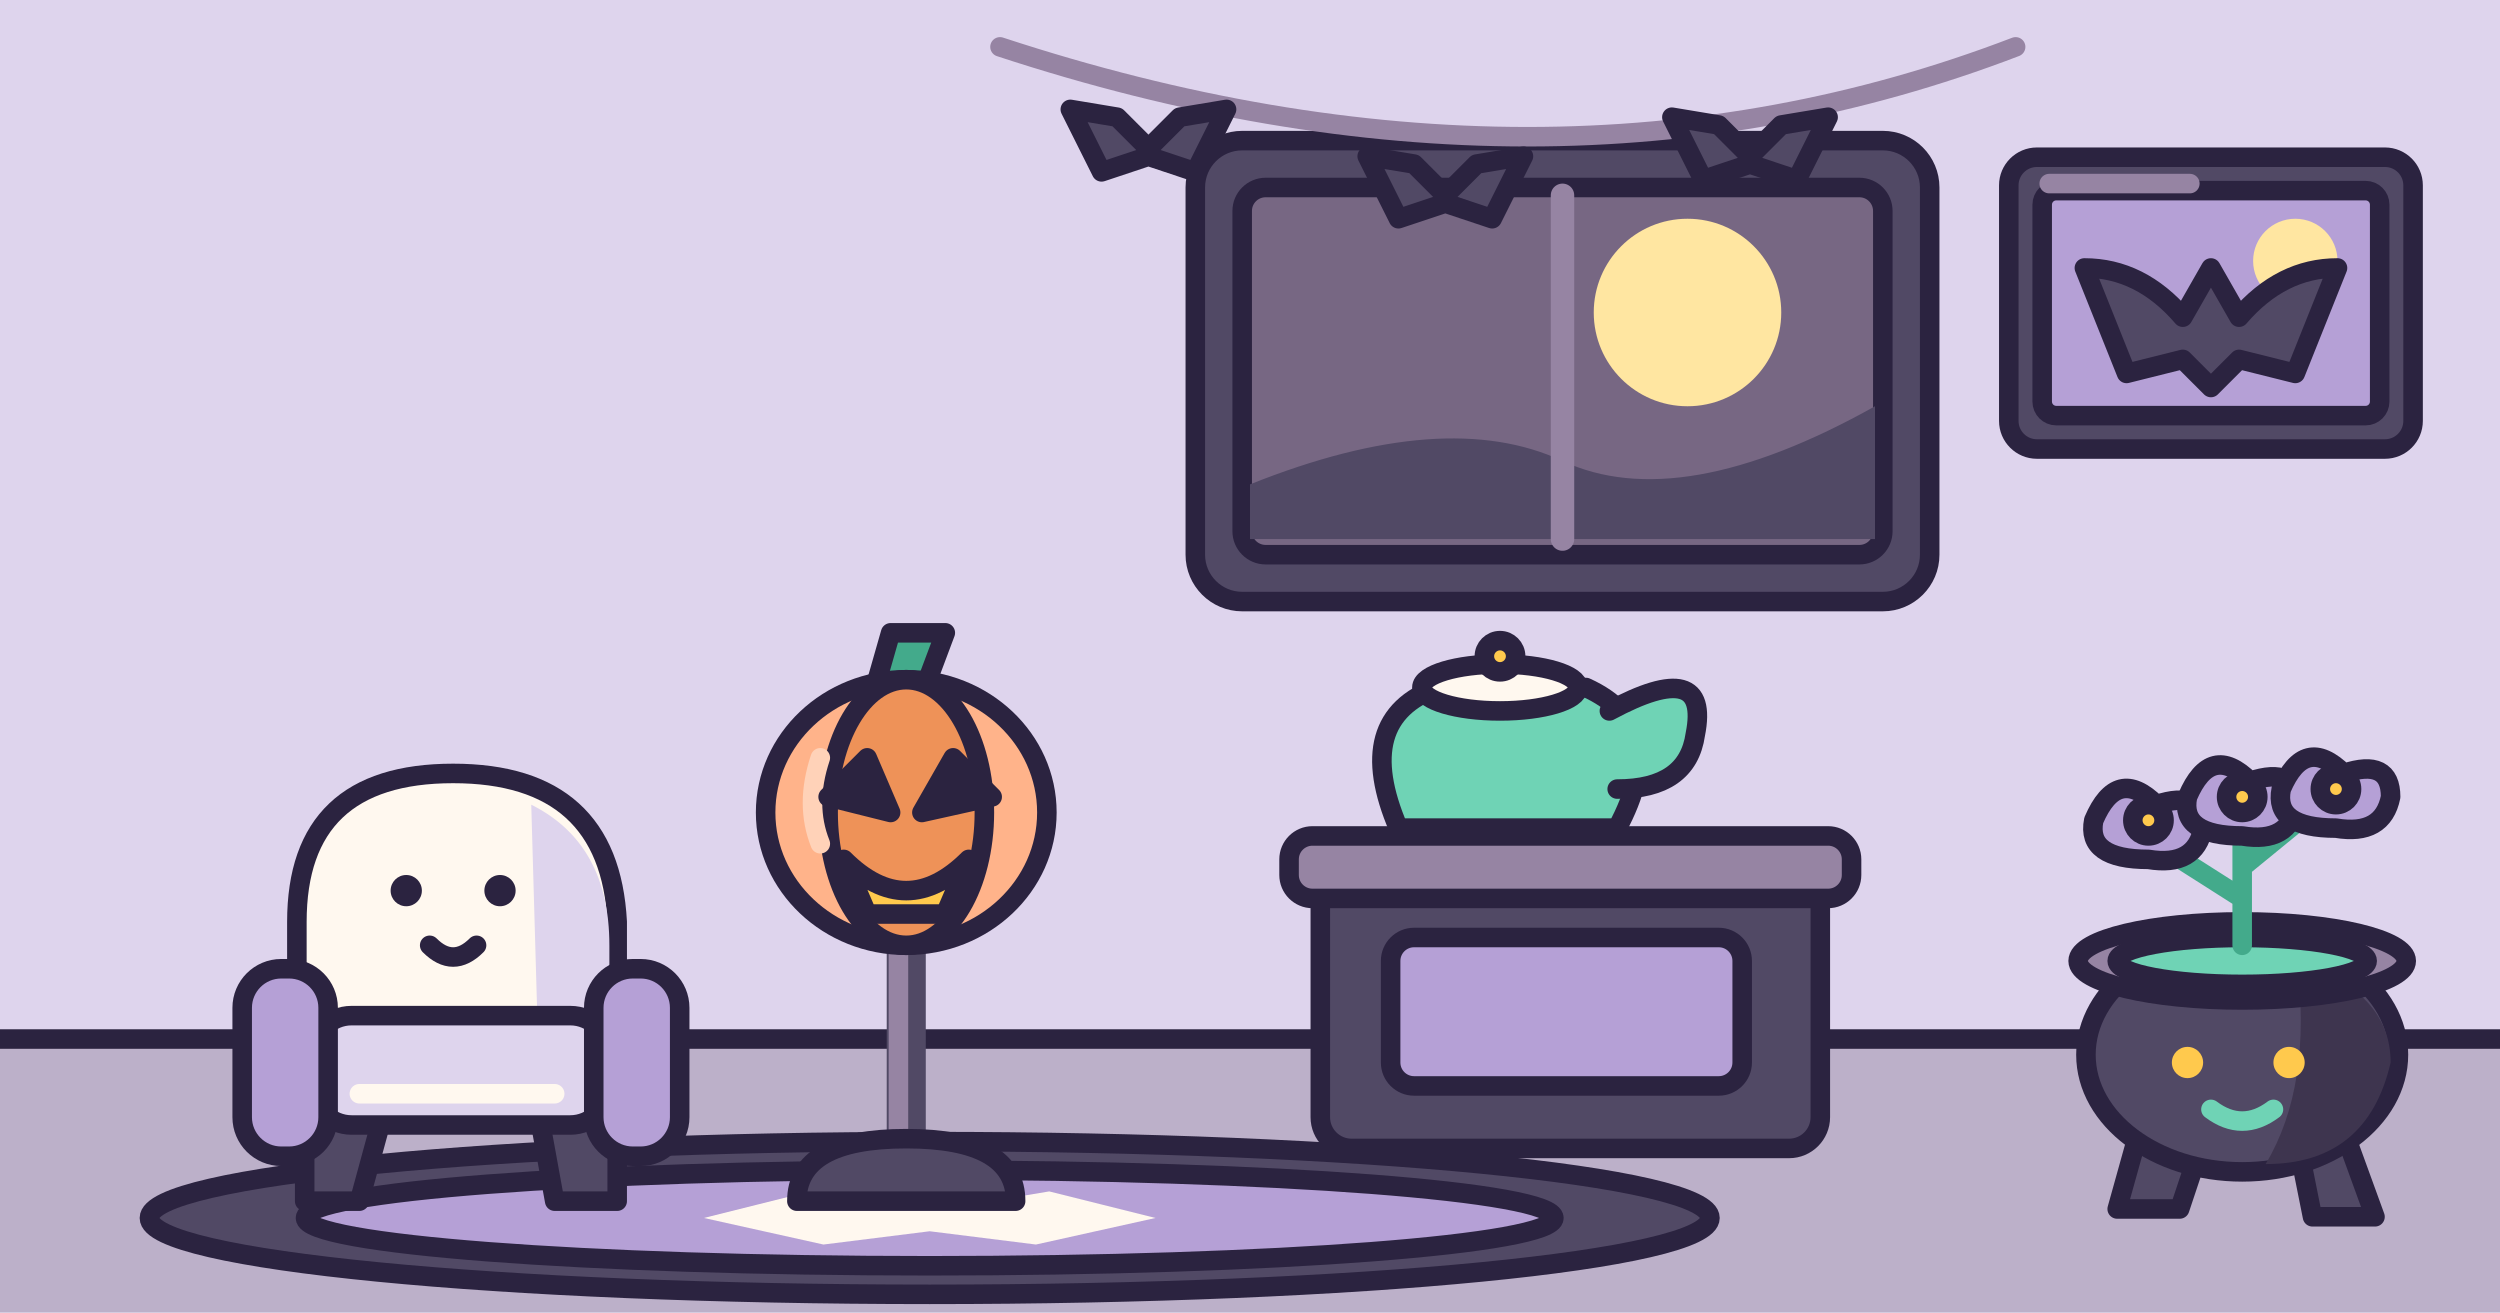
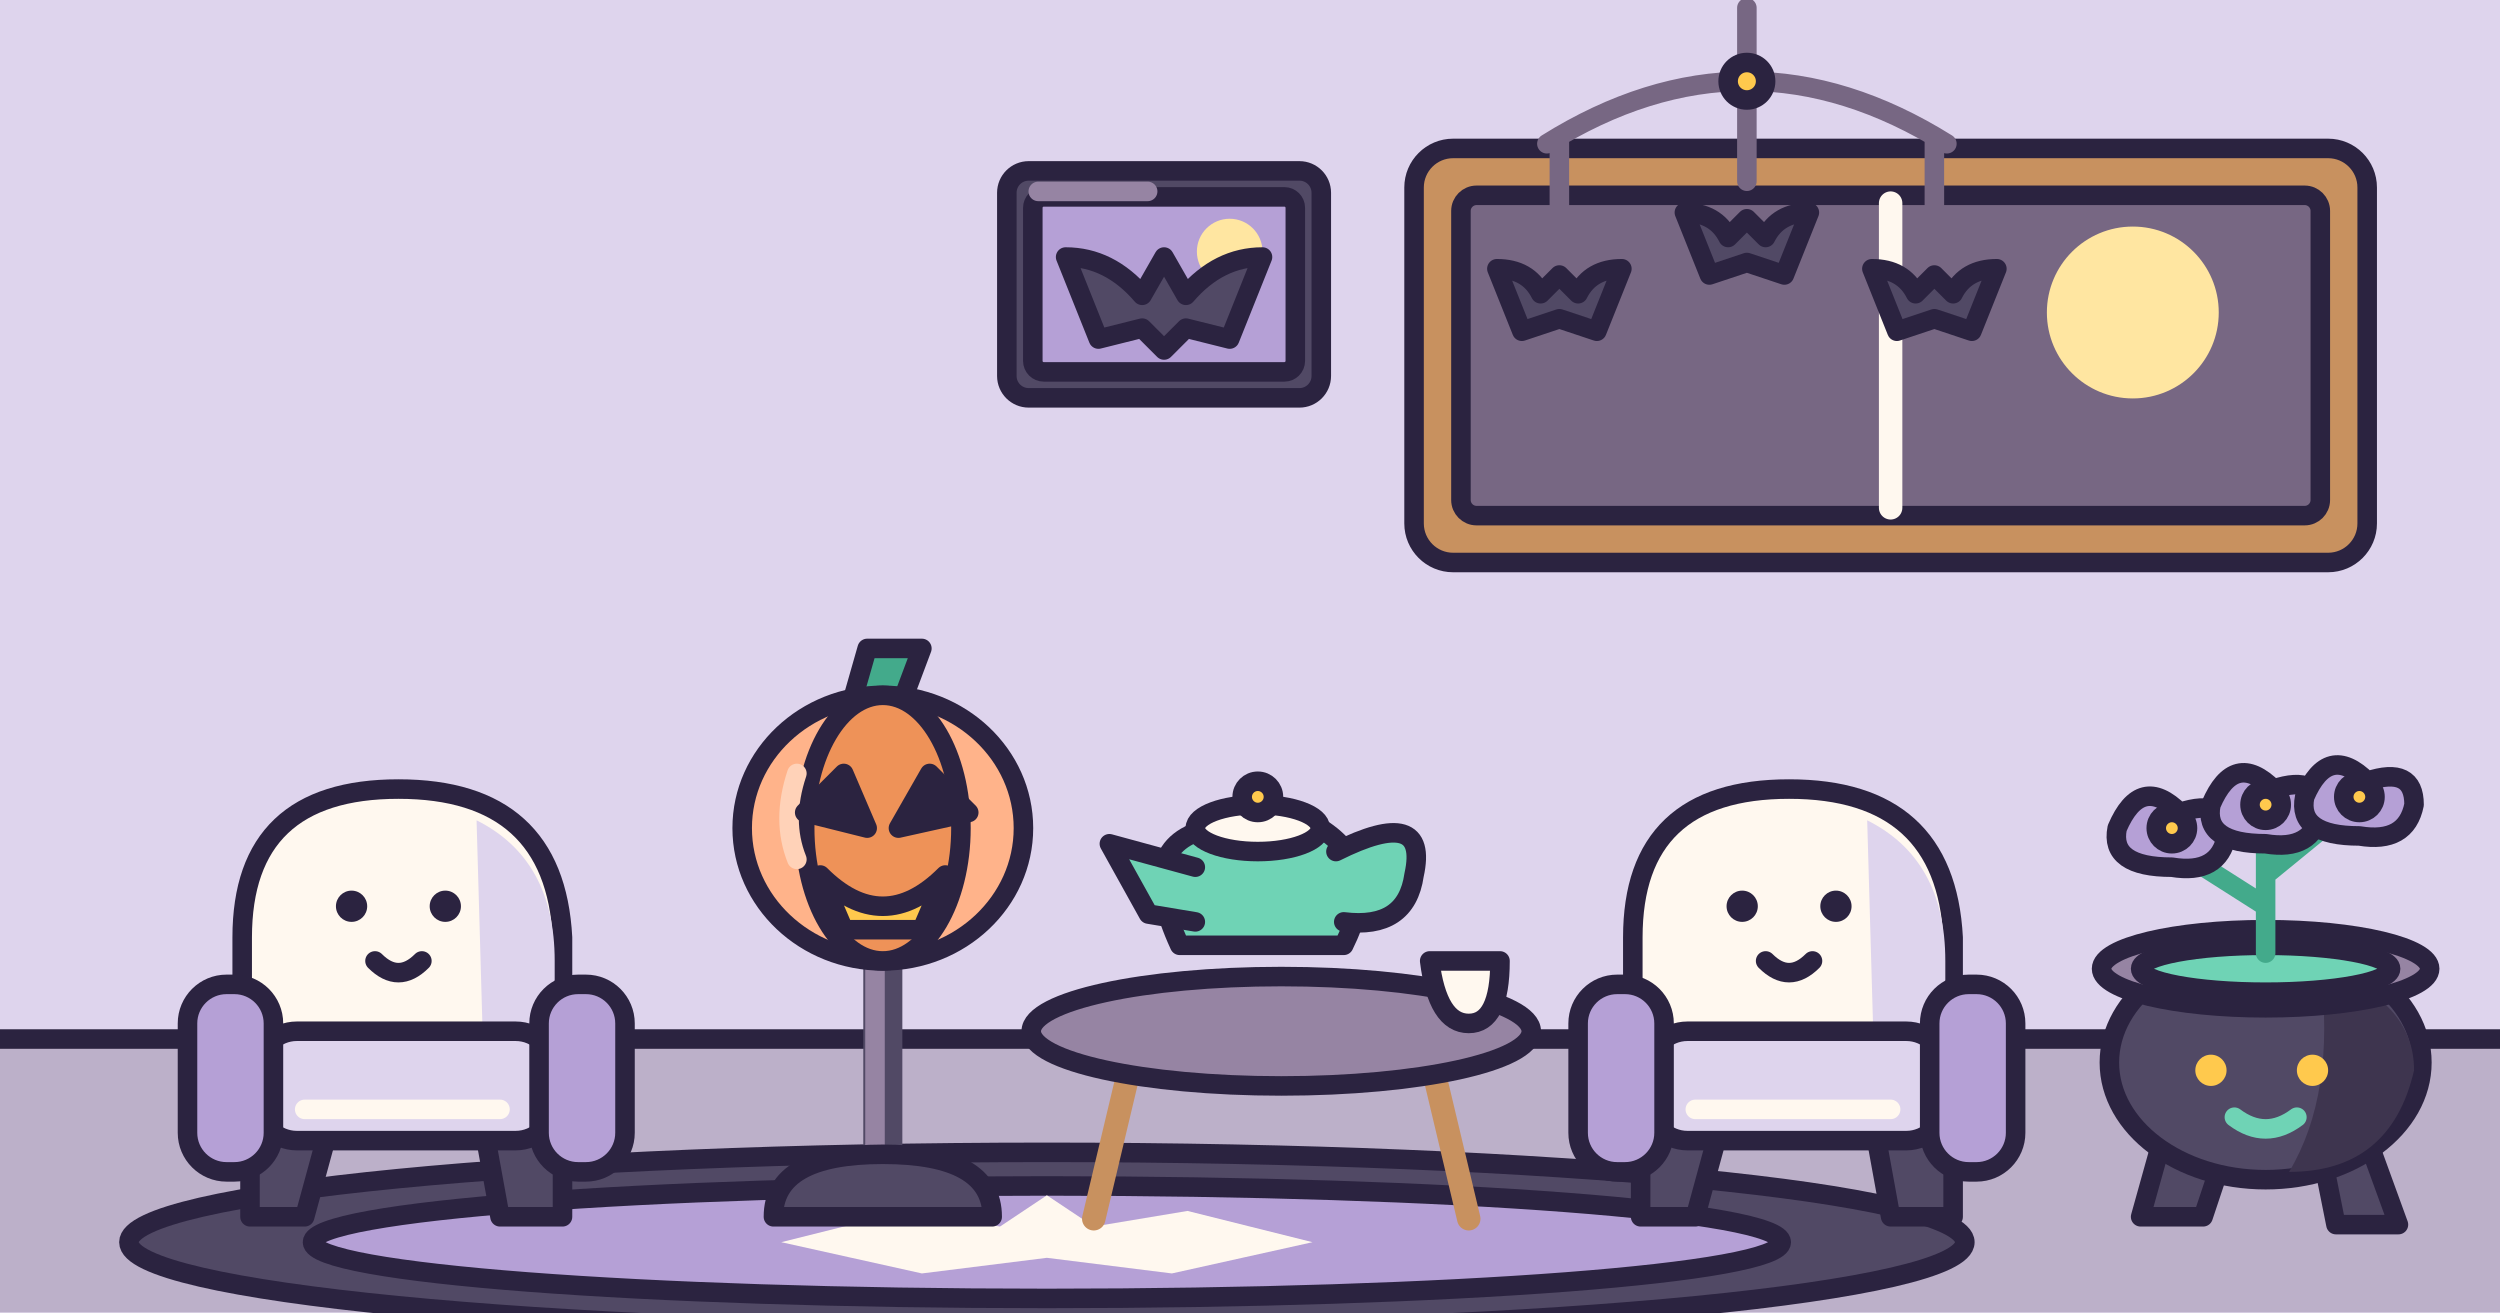
<svg xmlns="http://www.w3.org/2000/svg" width="320" height="168" viewBox="0 0 320 168">
  <g stroke="#2b2340" stroke-width="2.5" stroke-linecap="round" stroke-linejoin="round">
    <path d="M0 0h320v168H0Z" fill="#ded4ed" stroke="none" vector-effect="non-scaling-stroke" />
    <path d="M0 133h320v35H0Z" fill="#bcb0c9" stroke="none" vector-effect="non-scaling-stroke" />
    <path d="M0 133h320" fill="none" stroke="#2b2340" stroke-width="2.5" vector-effect="non-scaling-stroke" />
-     <rect x="153" y="18" width="94" height="59" rx="6" fill="#514965" vector-effect="non-scaling-stroke" />
-     <rect x="159" y="24" width="82" height="47" rx="3" fill="#776783" vector-effect="non-scaling-stroke" />
-     <circle cx="216" cy="40" r="12" fill="#ffe6a1" stroke="none" vector-effect="non-scaling-stroke" />
-     <path d="M160 62q25-10 40-3t40-7v17h-80Z" fill="#514965" stroke="none" vector-effect="non-scaling-stroke" />
-     <path d="M200 25v44" fill="none" stroke="#9684a3" stroke-width="3" vector-effect="non-scaling-stroke" />
-     <g transform="translate(17 144) scale(1.7)">
-       <ellipse cx="60" cy="7" rx="58.75" ry="5.75" fill="#514965" vector-effect="non-scaling-stroke" />
-       <ellipse cx="60" cy="7" rx="47" ry="3.6" fill="#b5a0d6" vector-effect="non-scaling-stroke" />
-       <path d="M43 7 51 5 57 6l3-2 3 2 6-1 8 2-9 2-8-1-8 1Z" fill="#fff8ef" stroke="none" vector-effect="non-scaling-stroke" />
+     <rect x="181" y="19" width="122" height="53" rx="5" fill="#c8915f" vector-effect="non-scaling-stroke" />
+     <rect x="187" y="25" width="110" height="41" rx="2" fill="#776783" vector-effect="non-scaling-stroke" />
+     <path d="M242 26v39" fill="none" stroke="#fff8ef" stroke-width="3" vector-effect="non-scaling-stroke" />
+     <circle cx="273" cy="40" r="11" fill="#ffe6a1" stroke="none" vector-effect="non-scaling-stroke" />
+     <g transform="translate(14 145) scale(2)">
+       <g stroke="#2b2340" stroke-width="2.5" stroke-linecap="round" stroke-linejoin="round">
+         <ellipse cx="60" cy="7" rx="58.75" ry="5.75" fill="#514965" vector-effect="non-scaling-stroke" />
+         <ellipse cx="60" cy="7" rx="47" ry="3.6" fill="#b5a0d6" vector-effect="non-scaling-stroke" />
+         <path d="M43 7 51 5 57 6l3-2 3 2 6-1 8 2-9 2-8-1-8 1Z" fill="#fff8ef" stroke="none" vector-effect="non-scaling-stroke" />
+       </g>
    </g>
-     <g transform="translate(27 95) scale(1)">
-       <path d="M12 48v10.75h7l3-11m20 0 2 11h8V48" fill="#514965" vector-effect="non-scaling-stroke" />
-       <path d="M11 44V23Q11 4 31 4t21 19v21Z" fill="#fff8ef" vector-effect="non-scaling-stroke" />
-       <path d="M41 8q10 5 10 18v17H42Z" fill="#ded4ed" stroke="none" vector-effect="non-scaling-stroke" />
-       <circle cx="25" cy="19" r="2" fill="#2b2340" stroke="none" vector-effect="non-scaling-stroke" />
-       <circle cx="37" cy="19" r="2" fill="#2b2340" stroke="none" vector-effect="non-scaling-stroke" />
-       <path d="M28 26q3 3 6 0" fill="none" stroke="#2b2340" stroke-width="2.5" vector-effect="non-scaling-stroke" />
-       <rect x="13" y="35" width="38" height="14" rx="5" fill="#ded4ed" vector-effect="non-scaling-stroke" />
-       <rect x="4" y="29" width="11" height="24" rx="5" fill="#b5a0d6" vector-effect="non-scaling-stroke" />
-       <rect x="49" y="29" width="11" height="24" rx="5" fill="#b5a0d6" vector-effect="non-scaling-stroke" />
-       <path d="M19 45h25" fill="none" stroke="#fff8ef" stroke-width="2.5" vector-effect="non-scaling-stroke" />
+     <g transform="translate(20 97) scale(1)">
+       <g stroke="#2b2340" stroke-width="2.5" stroke-linecap="round" stroke-linejoin="round">
+         <path d="M12 48v10.75h7l3-11m20 0 2 11h8V48" fill="#514965" vector-effect="non-scaling-stroke" />
+         <path d="M11 44V23Q11 4 31 4t21 19v21Z" fill="#fff8ef" vector-effect="non-scaling-stroke" />
+         <path d="M41 8q10 5 10 18v17H42Z" fill="#ded4ed" stroke="none" vector-effect="non-scaling-stroke" />
+         <circle cx="25" cy="19" r="2" fill="#2b2340" stroke="none" vector-effect="non-scaling-stroke" />
+         <circle cx="37" cy="19" r="2" fill="#2b2340" stroke="none" vector-effect="non-scaling-stroke" />
+         <path d="M28 26q3 3 6 0" fill="none" stroke="#2b2340" stroke-width="2.5" vector-effect="non-scaling-stroke" />
+         <rect x="13" y="35" width="38" height="14" rx="5" fill="#ded4ed" vector-effect="non-scaling-stroke" />
+         <rect x="4" y="29" width="11" height="24" rx="5" fill="#b5a0d6" vector-effect="non-scaling-stroke" />
+         <rect x="49" y="29" width="11" height="24" rx="5" fill="#b5a0d6" vector-effect="non-scaling-stroke" />
+         <path d="M19 45h25" fill="none" stroke="#fff8ef" stroke-width="2.5" vector-effect="non-scaling-stroke" />
+       </g>
    </g>
-     <g transform="translate(94 75) scale(1)">
-       <path d="M22 42v30" fill="none" stroke="#514965" stroke-width="5" vector-effect="non-scaling-stroke" />
-       <path d="M21 43v27" fill="none" stroke="#9684a3" stroke-width="2.5" vector-effect="non-scaling-stroke" />
-       <path d="M8 78.75q0-8 14-8t14 8Z" fill="#514965" vector-effect="non-scaling-stroke" />
-       <path d="M18 13 20 6h7l-3 8" fill="#43aa8b" vector-effect="non-scaling-stroke" />
-       <ellipse cx="22" cy="29" rx="18" ry="17" fill="#ffb38a" vector-effect="non-scaling-stroke" />
-       <ellipse cx="22" cy="29" rx="10" ry="17" fill="#ee9258" vector-effect="non-scaling-stroke" />
-       <path d="M11 22q-2 6 0 11" fill="none" stroke="#ffd2b8" stroke-width="2.5" vector-effect="non-scaling-stroke" />
-       <path d="m12 27 5-5 3 7Zm12 2 4-7 5 5Z" fill="#2b2340" vector-effect="non-scaling-stroke" />
-       <path d="M14 35q8 8 16 0l-3 7H17Z" fill="#ffc94d" vector-effect="non-scaling-stroke" />
+     <g transform="translate(91 77) scale(1)">
+       <g stroke="#2b2340" stroke-width="2.5" stroke-linecap="round" stroke-linejoin="round">
+         <path d="M22 42v30" fill="none" stroke="#514965" stroke-width="5" vector-effect="non-scaling-stroke" />
+         <path d="M21 43v27" fill="none" stroke="#9684a3" stroke-width="2.5" vector-effect="non-scaling-stroke" />
+         <path d="M8 78.75q0-8 14-8t14 8Z" fill="#514965" vector-effect="non-scaling-stroke" />
+         <path d="M18 13 20 6h7l-3 8" fill="#43aa8b" vector-effect="non-scaling-stroke" />
+         <ellipse cx="22" cy="29" rx="18" ry="17" fill="#ffb38a" vector-effect="non-scaling-stroke" />
+         <ellipse cx="22" cy="29" rx="10" ry="17" fill="#ee9258" vector-effect="non-scaling-stroke" />
+         <path d="M11 22q-2 6 0 11" fill="none" stroke="#ffd2b8" stroke-width="2.5" vector-effect="non-scaling-stroke" />
+         <path d="m12 27 5-5 3 7Zm12 2 4-7 5 5Z" fill="#2b2340" vector-effect="non-scaling-stroke" />
+         <path d="M14 35q8 8 16 0l-3 7H17Z" fill="#ffc94d" vector-effect="non-scaling-stroke" />
+       </g>
    </g>
-     <g transform="translate(263 96) scale(1)">
-       <path d="M11 48 8 58.75h8l3-9m12 0 2 10h8l-4-11" fill="#514965" vector-effect="non-scaling-stroke" />
-       <ellipse cx="24" cy="39" rx="20" ry="15" fill="#514965" vector-effect="non-scaling-stroke" />
-       <path d="M31 27q12 4 12 13-3 13-16 13 6-10 4-26Z" fill="#3e354f" stroke="none" vector-effect="non-scaling-stroke" />
-       <ellipse cx="24" cy="27" rx="21" ry="5" fill="#9684a3" vector-effect="non-scaling-stroke" />
-       <ellipse cx="24" cy="27" rx="16" ry="3" fill="#6fd3b5" vector-effect="non-scaling-stroke" />
-       <path d="M24 25V8m0 11-11-7m11 3 11-9" fill="none" stroke="#43aa8b" stroke-width="2.5" vector-effect="non-scaling-stroke" />
-       <path d="M12 14q-8 0-7-5 3-7 8-2 6-2 6 3-1 5-7 4Z" fill="#b5a0d6" vector-effect="non-scaling-stroke" />
-       <circle cx="12" cy="9" r="2" fill="#ffc94d" vector-effect="non-scaling-stroke" />
-       <path d="M24 11q-8 0-7-5 3-7 8-2 6-2 6 3-1 5-7 4Z" fill="#b5a0d6" vector-effect="non-scaling-stroke" />
-       <circle cx="24" cy="6" r="2" fill="#ffc94d" vector-effect="non-scaling-stroke" />
-       <path d="M36 10q-8 0-7-5 3-7 8-2 6-2 6 3-1 5-7 4Z" fill="#b5a0d6" vector-effect="non-scaling-stroke" />
-       <circle cx="36" cy="5" r="2" fill="#ffc94d" vector-effect="non-scaling-stroke" />
-       <circle cx="17" cy="40" r="2" fill="#ffc94d" stroke="none" vector-effect="non-scaling-stroke" />
-       <circle cx="30" cy="40" r="2" fill="#ffc94d" stroke="none" vector-effect="non-scaling-stroke" />
-       <path d="M20 46q4 3 8 0" fill="none" stroke="#6fd3b5" stroke-width="2.5" vector-effect="non-scaling-stroke" />
+     <g transform="translate(198 97) scale(1)">
+       <g stroke="#2b2340" stroke-width="2.5" stroke-linecap="round" stroke-linejoin="round">
+         <path d="M12 48v10.75h7l3-11m20 0 2 11h8V48" fill="#514965" vector-effect="non-scaling-stroke" />
+         <path d="M11 44V23Q11 4 31 4t21 19v21Z" fill="#fff8ef" vector-effect="non-scaling-stroke" />
+         <path d="M41 8q10 5 10 18v17H42Z" fill="#ded4ed" stroke="none" vector-effect="non-scaling-stroke" />
+         <circle cx="25" cy="19" r="2" fill="#2b2340" stroke="none" vector-effect="non-scaling-stroke" />
+         <circle cx="37" cy="19" r="2" fill="#2b2340" stroke="none" vector-effect="non-scaling-stroke" />
+         <path d="M28 26q3 3 6 0" fill="none" stroke="#2b2340" stroke-width="2.5" vector-effect="non-scaling-stroke" />
+         <rect x="13" y="35" width="38" height="14" rx="5" fill="#ded4ed" vector-effect="non-scaling-stroke" />
+         <rect x="4" y="29" width="11" height="24" rx="5" fill="#b5a0d6" vector-effect="non-scaling-stroke" />
+         <rect x="49" y="29" width="11" height="24" rx="5" fill="#b5a0d6" vector-effect="non-scaling-stroke" />
+         <path d="M19 45h25" fill="none" stroke="#fff8ef" stroke-width="2.5" vector-effect="non-scaling-stroke" />
+       </g>
    </g>
-     <g transform="translate(256 19) scale(0.9)">
-       <rect x="1.25" y="1.25" width="57.5" height="41.5" rx="4" fill="#514965" vector-effect="non-scaling-stroke" />
-       <rect x="6" y="6" width="48" height="32" rx="2" fill="#b5a0d6" vector-effect="non-scaling-stroke" />
-       <circle cx="42" cy="16" r="6" fill="#ffe6a1" stroke="none" vector-effect="non-scaling-stroke" />
-       <path d="M12 17q8 0 14 7l4-7 4 7q6-7 14-7l-6 15-8-2-4 4-4-4-8 2Z" fill="#514965" vector-effect="non-scaling-stroke" />
-       <path d="M7 5h20" fill="none" stroke="#9684a3" stroke-width="2.5" vector-effect="non-scaling-stroke" />
+     <g transform="translate(266 97) scale(1)">
+       <g stroke="#2b2340" stroke-width="2.5" stroke-linecap="round" stroke-linejoin="round">
+         <path d="M11 48 8 58.75h8l3-9m12 0 2 10h8l-4-11" fill="#514965" vector-effect="non-scaling-stroke" />
+         <ellipse cx="24" cy="39" rx="20" ry="15" fill="#514965" vector-effect="non-scaling-stroke" />
+         <path d="M31 27q12 4 12 13-3 13-16 13 6-10 4-26Z" fill="#3e354f" stroke="none" vector-effect="non-scaling-stroke" />
+         <ellipse cx="24" cy="27" rx="21" ry="5" fill="#9684a3" vector-effect="non-scaling-stroke" />
+         <ellipse cx="24" cy="27" rx="16" ry="3" fill="#6fd3b5" vector-effect="non-scaling-stroke" />
+         <path d="M24 25V8m0 11-11-7m11 3 11-9" fill="none" stroke="#43aa8b" stroke-width="2.5" vector-effect="non-scaling-stroke" />
+         <path d="M12 14q-8 0-7-5 3-7 8-2 6-2 6 3-1 5-7 4Z" fill="#b5a0d6" vector-effect="non-scaling-stroke" />
+         <circle cx="12" cy="9" r="2" fill="#ffc94d" vector-effect="non-scaling-stroke" />
+         <path d="M24 11q-8 0-7-5 3-7 8-2 6-2 6 3-1 5-7 4Z" fill="#b5a0d6" vector-effect="non-scaling-stroke" />
+         <circle cx="24" cy="6" r="2" fill="#ffc94d" vector-effect="non-scaling-stroke" />
+         <path d="M36 10q-8 0-7-5 3-7 8-2 6-2 6 3-1 5-7 4Z" fill="#b5a0d6" vector-effect="non-scaling-stroke" />
+         <circle cx="36" cy="5" r="2" fill="#ffc94d" vector-effect="non-scaling-stroke" />
+         <circle cx="17" cy="40" r="2" fill="#ffc94d" stroke="none" vector-effect="non-scaling-stroke" />
+         <circle cx="30" cy="40" r="2" fill="#ffc94d" stroke="none" vector-effect="non-scaling-stroke" />
+         <path d="M20 46q4 3 8 0" fill="none" stroke="#6fd3b5" stroke-width="2.5" vector-effect="non-scaling-stroke" />
+       </g>
    </g>
-     <rect x="169" y="111" width="64" height="36" rx="4" fill="#514965" vector-effect="non-scaling-stroke" />
-     <rect x="165" y="107" width="72" height="8" rx="3" fill="#9684a3" vector-effect="non-scaling-stroke" />
-     <rect x="178" y="120" width="45" height="19" rx="3" fill="#b5a0d6" vector-effect="non-scaling-stroke" />
-     <path d="M179 106q-6-14 5-18h19q11 5 4 18Z" fill="#6fd3b5" vector-effect="non-scaling-stroke" />
-     <path d="M206 91q13-7 11 3-1 7-10 7" fill="#6fd3b5" vector-effect="non-scaling-stroke" />
-     <ellipse cx="192" cy="88" rx="10" ry="3" fill="#fff8ef" vector-effect="non-scaling-stroke" />
-     <circle cx="192" cy="84" r="2" fill="#ffc94d" vector-effect="non-scaling-stroke" />
-     <path d="M128 6q70 23 130 0" fill="none" stroke="#9684a3" stroke-width="2.5" vector-effect="non-scaling-stroke" />
-     <path d="M137 14l6 1 4 4 4-4 6-1-4 8-6-2-6 2Z" fill="#514965" vector-effect="non-scaling-stroke" />
-     <path d="M175 20l6 1 4 4 4-4 6-1-4 8-6-2-6 2Z" fill="#514965" vector-effect="non-scaling-stroke" />
-     <path d="M214 15l6 1 4 4 4-4 6-1-4 8-6-2-6 2Z" fill="#514965" vector-effect="non-scaling-stroke" />
+     <g transform="translate(128 21) scale(0.7)">
+       <g stroke="#2b2340" stroke-width="2.5" stroke-linecap="round" stroke-linejoin="round">
+         <rect x="1.25" y="1.25" width="57.5" height="41.5" rx="4" fill="#514965" vector-effect="non-scaling-stroke" />
+         <rect x="6" y="6" width="48" height="32" rx="2" fill="#b5a0d6" vector-effect="non-scaling-stroke" />
+         <circle cx="42" cy="16" r="6" fill="#ffe6a1" stroke="none" vector-effect="non-scaling-stroke" />
+         <path d="M12 17q8 0 14 7l4-7 4 7q6-7 14-7l-6 15-8-2-4 4-4-4-8 2Z" fill="#514965" vector-effect="non-scaling-stroke" />
+         <path d="M7 5h20" fill="none" stroke="#9684a3" stroke-width="2.5" vector-effect="non-scaling-stroke" />
+       </g>
+     </g>
+     <g transform="translate(190 0) scale(0.8)">
+       <g stroke="#2b2340" stroke-width="2.5" stroke-linecap="round" stroke-linejoin="round">
+         <path d="M42 1.25v12M10 23q32-20 64 0M12 22v16m30-25v16m30-7v16" fill="none" stroke="#776783" stroke-width="2.5" vector-effect="non-scaling-stroke" />
+         <circle cx="42" cy="13" r="3" fill="#ffc94d" vector-effect="non-scaling-stroke" />
+         <path d="M2 43q5 0 7 4l3-3 3 3q2-4 7-4l-4 10-6-2-6 2Z" fill="#514965" vector-effect="non-scaling-stroke" />
+         <path d="M32 34q5 0 7 4l3-3 3 3q2-4 7-4l-4 10-6-2-6 2Z" fill="#514965" vector-effect="non-scaling-stroke" />
+         <path d="M62 43q5 0 7 4l3-3 3 3q2-4 7-4l-4 10-6-2-6 2Z" fill="#514965" vector-effect="non-scaling-stroke" />
+       </g>
+     </g>
+     <path d="M145 135l-5 21m43-21 5 21" fill="none" stroke="#c8915f" stroke-width="3" vector-effect="non-scaling-stroke" />
+     <ellipse cx="164" cy="132" rx="32" ry="7" fill="#9684a3" vector-effect="non-scaling-stroke" />
+     <path d="M151 121q-6-13 4-15h14q8 5 3 15Z" fill="#6fd3b5" vector-effect="non-scaling-stroke" />
+     <path d="M171 109q12-6 10 3-1 7-9 6" fill="#6fd3b5" vector-effect="non-scaling-stroke" />
+     <path d="M153 111l-11-3 5 9 6 1" fill="#6fd3b5" vector-effect="non-scaling-stroke" />
+     <ellipse cx="161" cy="106" rx="8" ry="3" fill="#fff8ef" vector-effect="non-scaling-stroke" />
+     <circle cx="161" cy="102" r="2" fill="#ffc94d" vector-effect="non-scaling-stroke" />
+     <path d="M183 123h9q0 8-4 8t-5-8Z" fill="#fff8ef" vector-effect="non-scaling-stroke" />
  </g>
</svg>
